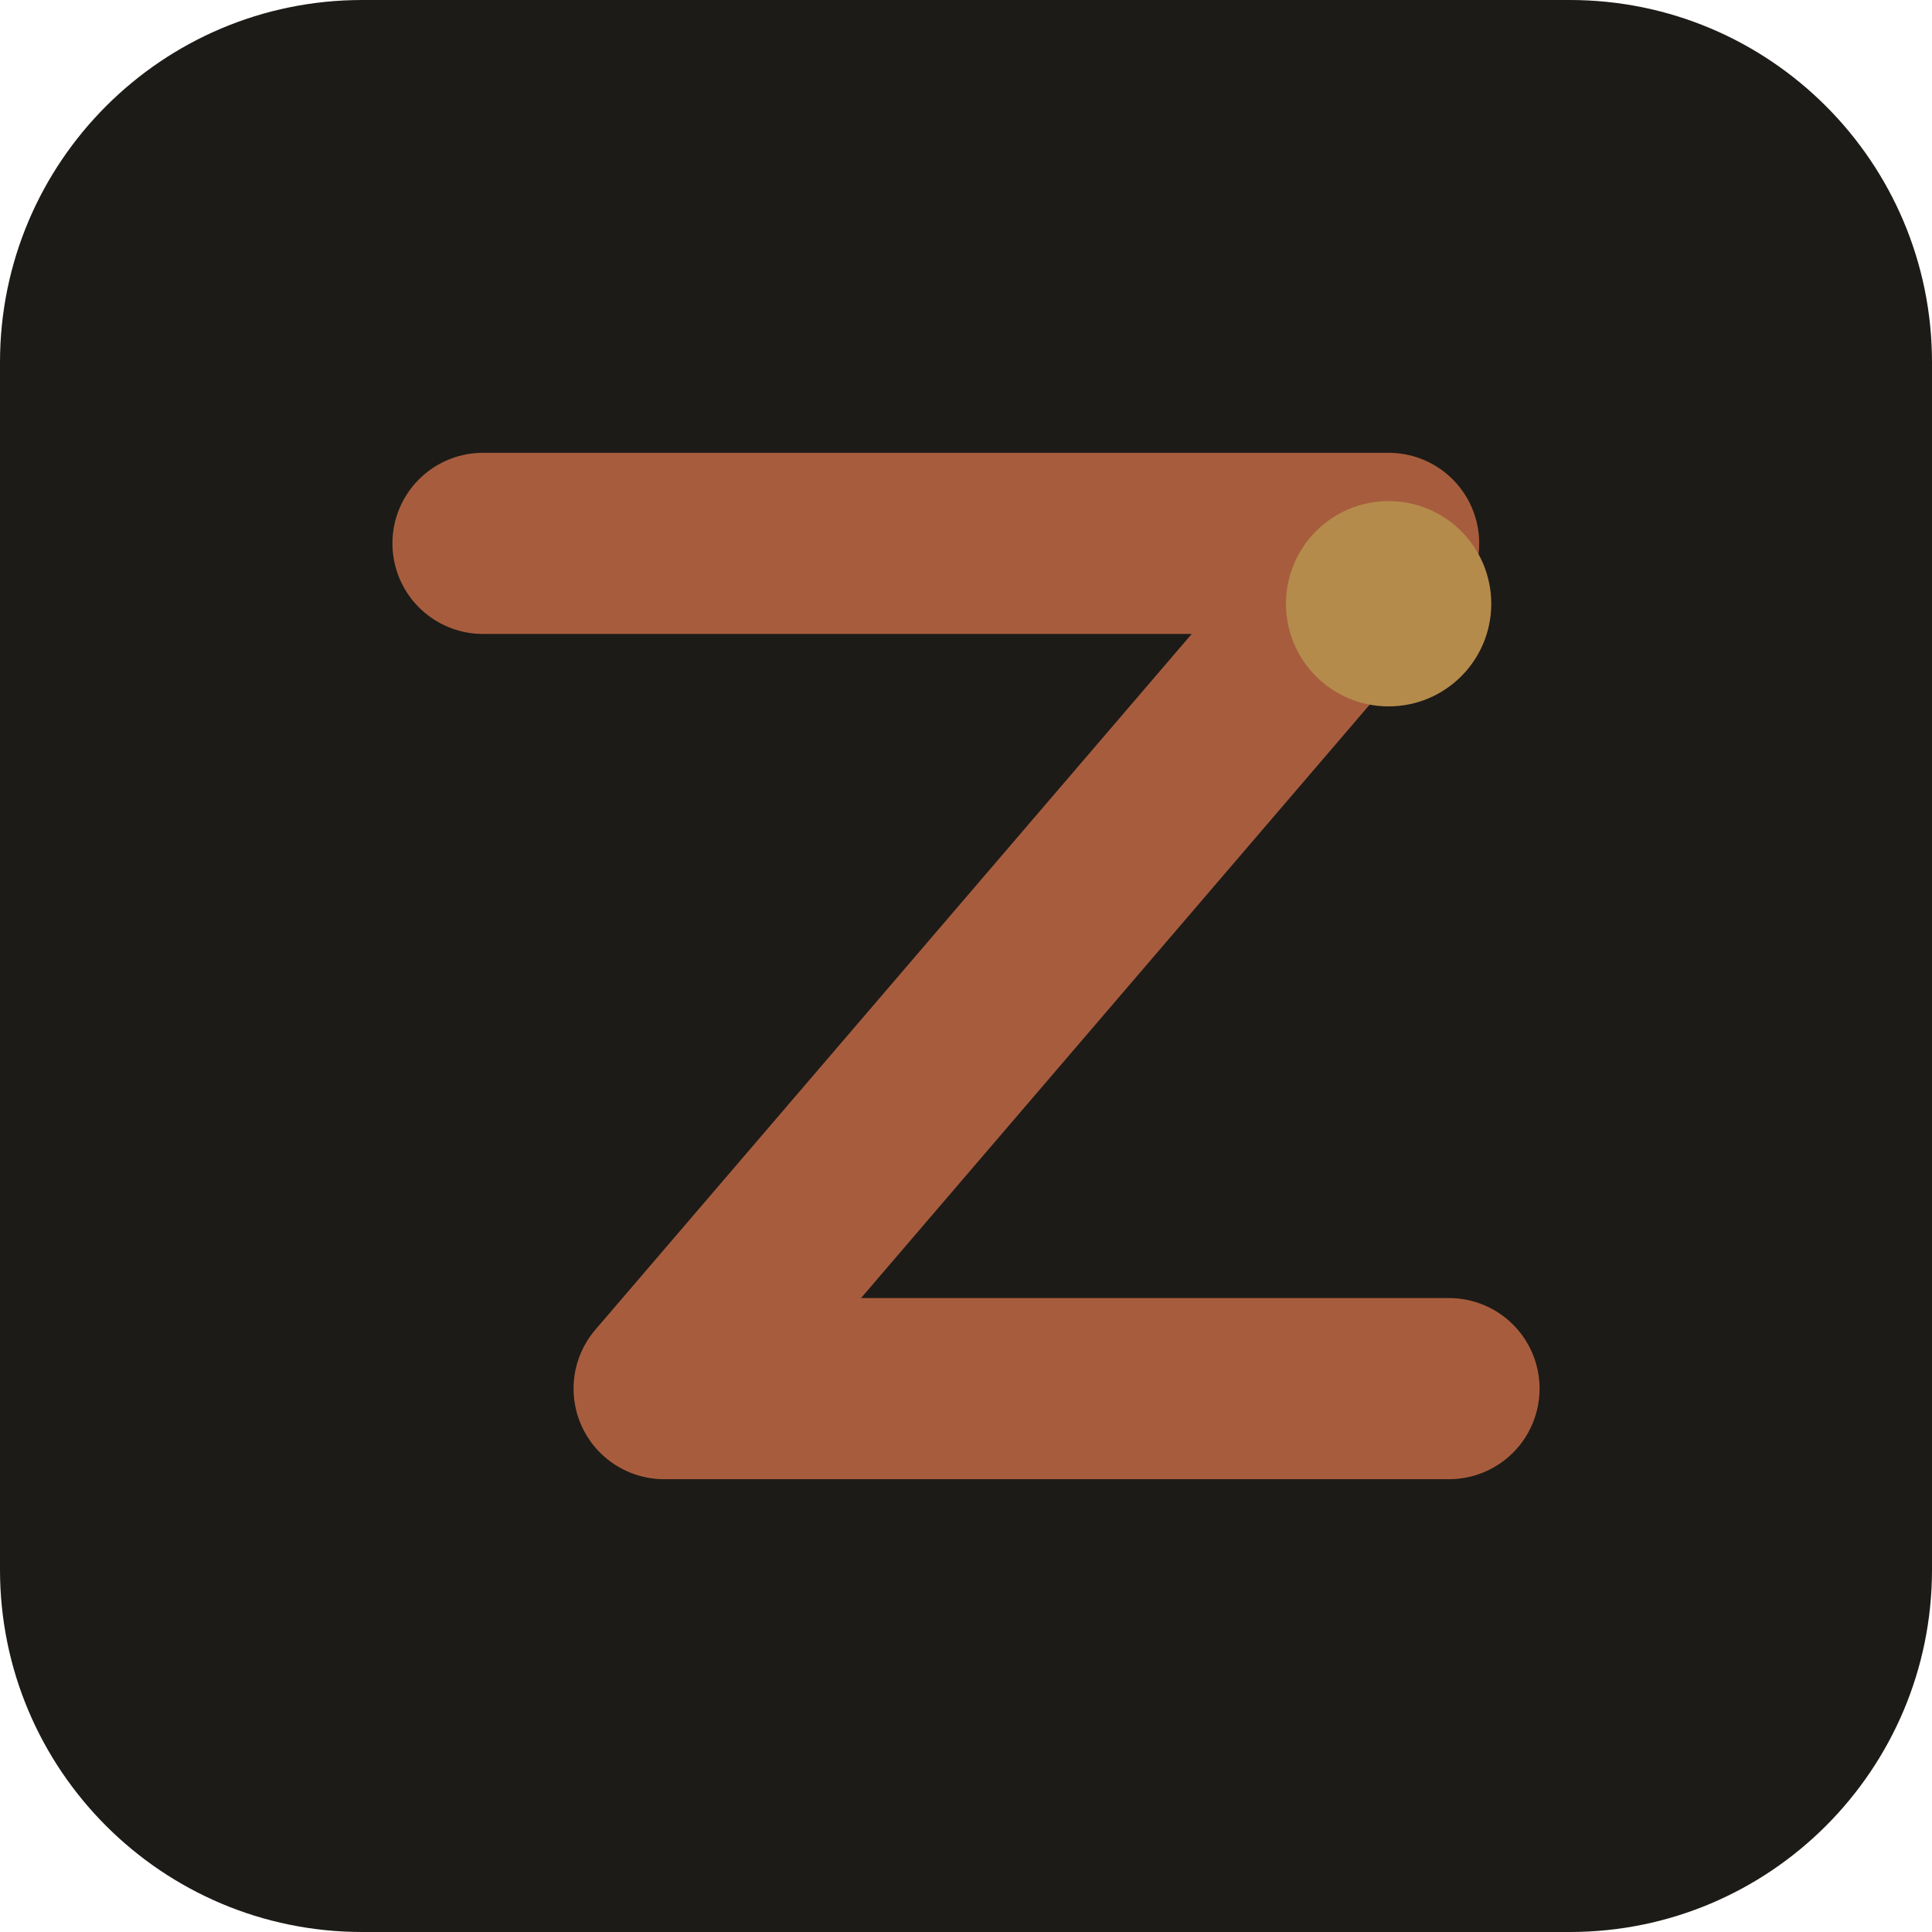
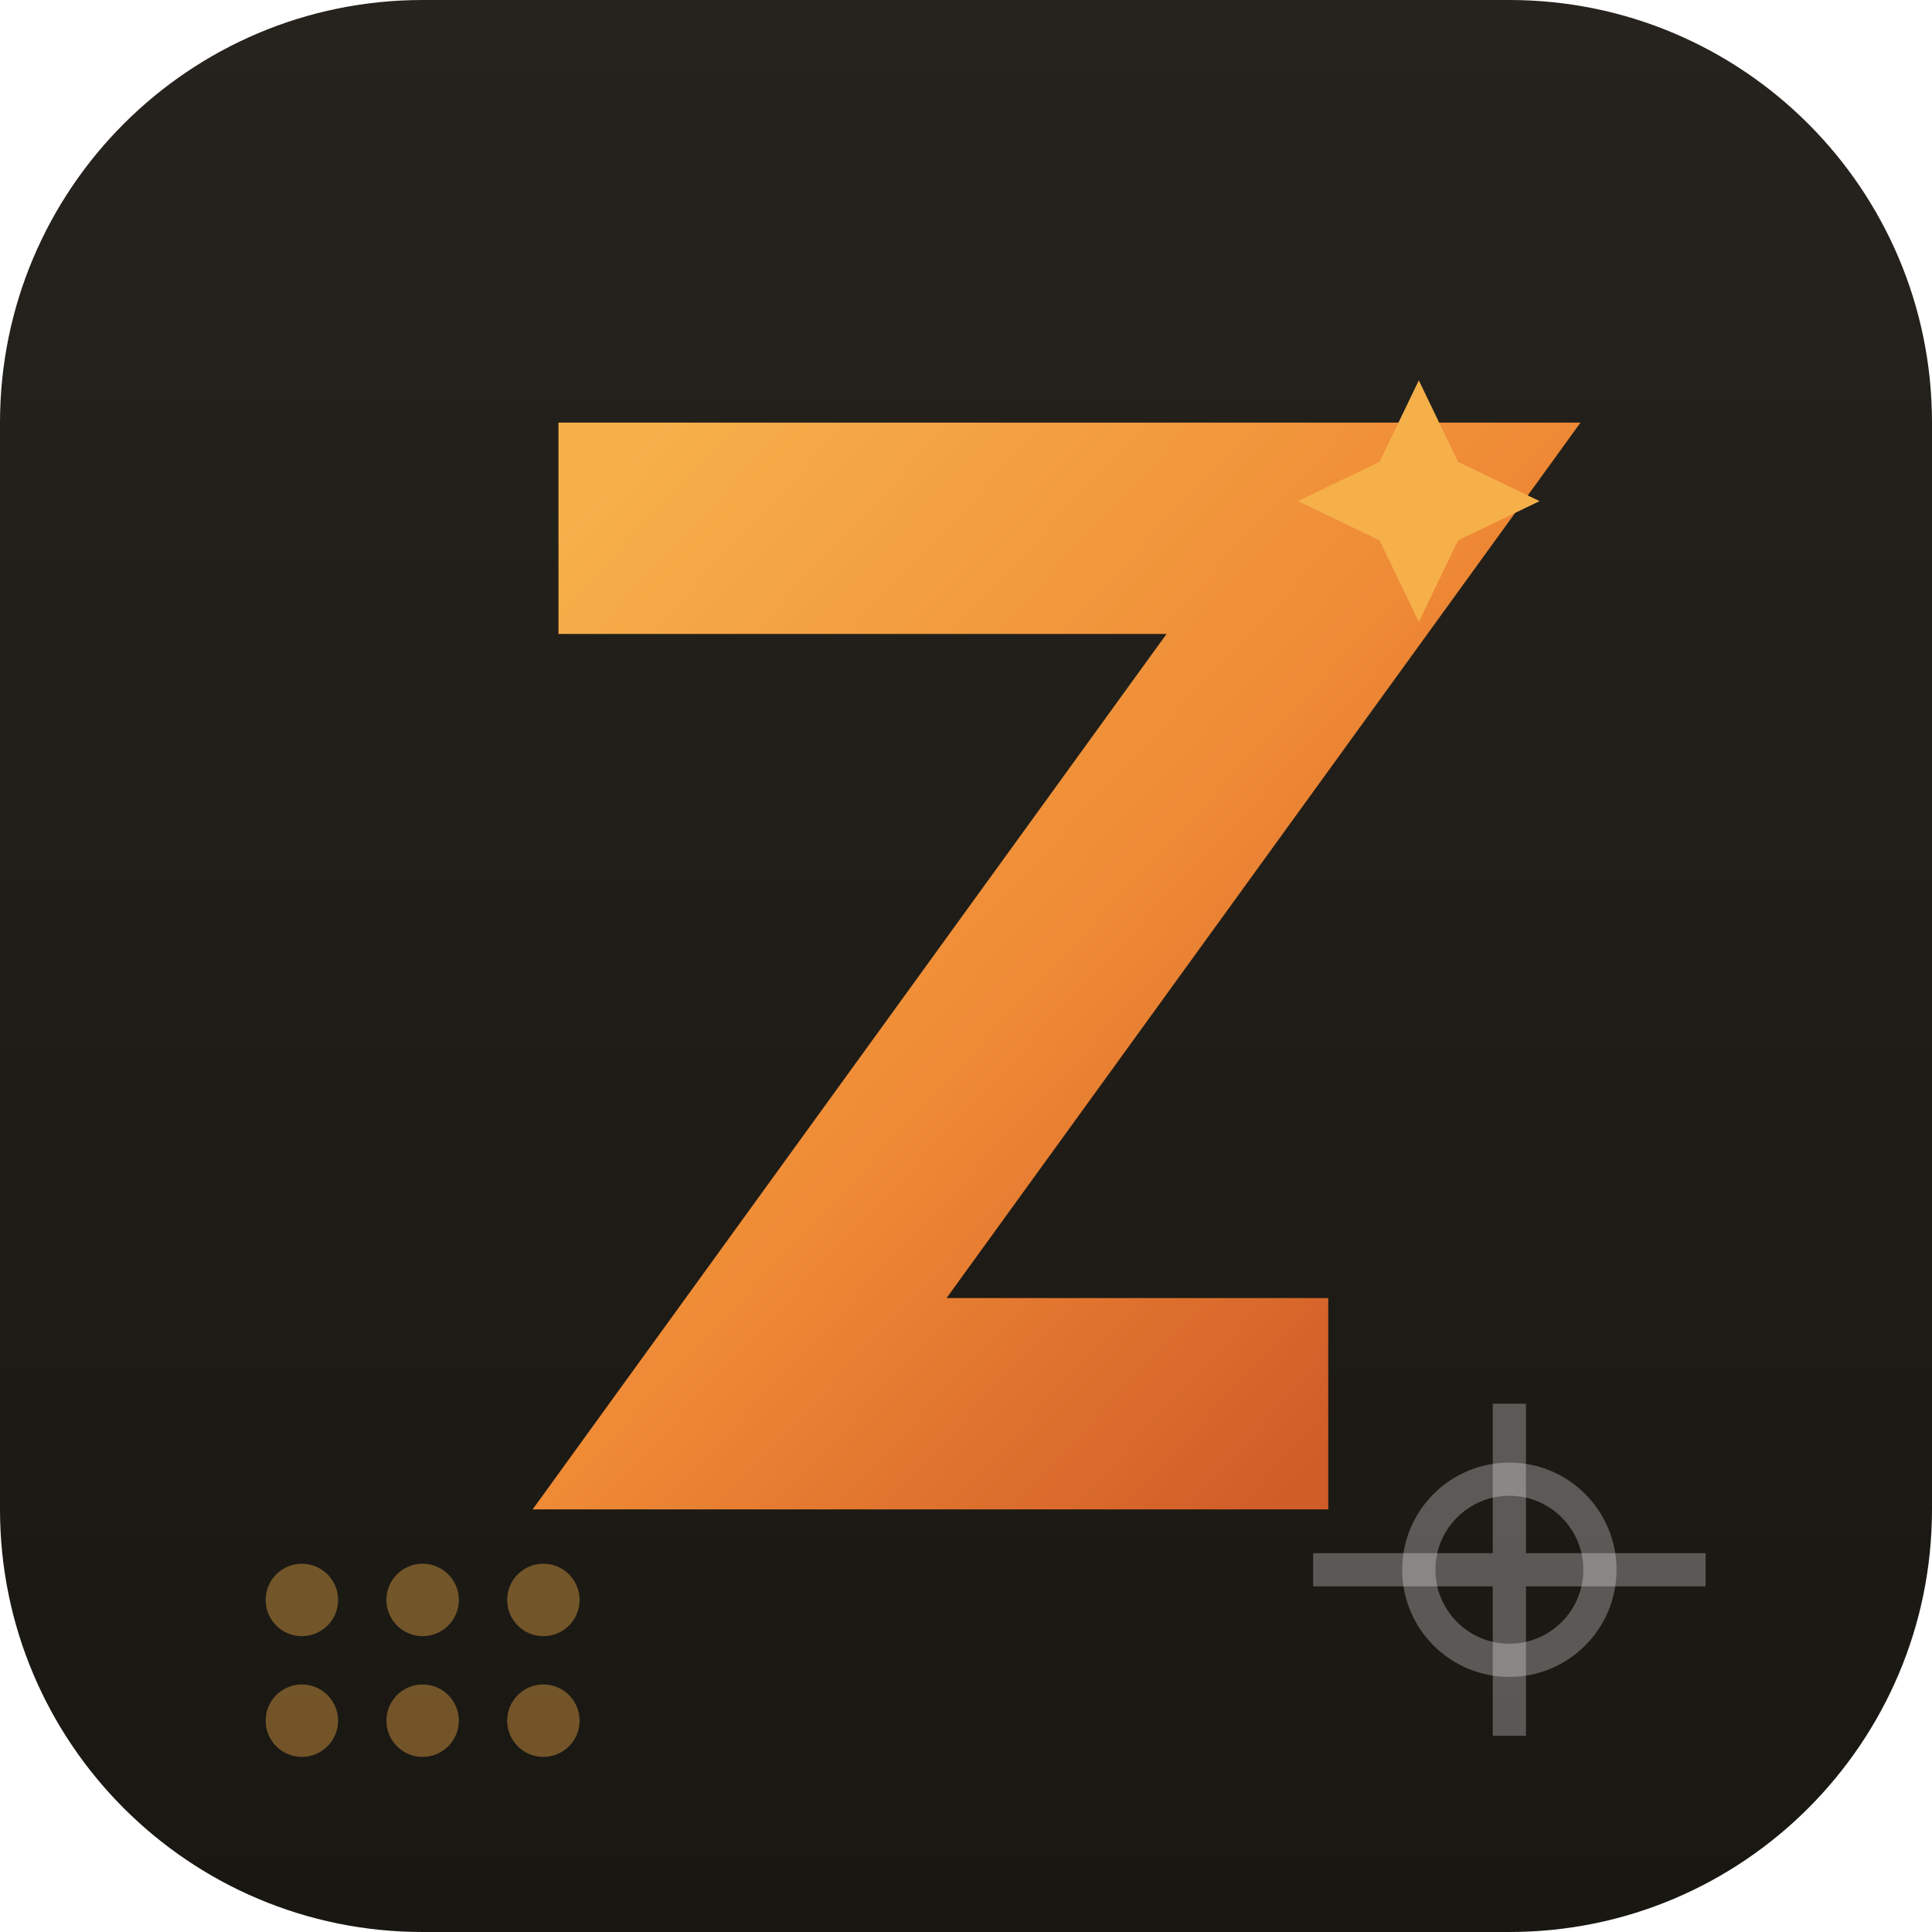
<svg xmlns="http://www.w3.org/2000/svg" viewBox="0 0 64 64">
-   <rect width="64" height="64" rx="12" fill="#1d1b18" />
-   <path d="M16 18 L46 18 L22 46 L48 46" fill="none" stroke="#a75d3d" stroke-width="6" stroke-linecap="round" stroke-linejoin="round" />
-   <circle cx="46" cy="20" r="3.4" fill="#b58b4b" />
+   <defs>
+     <linearGradient id="bg" x1="0" y1="0" x2="0" y2="1">
+       <stop offset="0" stop-color="#26231e" />
+       <stop offset="1" stop-color="#191712" />
+     </linearGradient>
+     <linearGradient id="zgrad" x1="0" y1="0" x2="1" y2="1">
+       <stop offset="0" stop-color="#f6b04a" />
+       <stop offset="0.55" stop-color="#ef8a35" />
+       <stop offset="1" stop-color="#d05c28" />
+     </linearGradient>
+     <filter id="grain" x="0" y="0" width="100%" height="100%">
+       <feTurbulence type="fractalNoise" baseFrequency="0.9" numOctaves="2" stitchTiles="stitch" result="n" />
+       <feColorMatrix in="n" type="matrix" values="0 0 0 0 0.95  0 0 0 0 0.9  0 0 0 0 0.8  0 0 0 0.14 0" />
+     </filter>
+   </defs>
+   <rect width="64" height="64" rx="14" fill="url(#bg)" />
+   <rect width="64" height="64" rx="14" fill="url(#grain)" opacity="0.55" />
+   <path d="M18.5 17.5 H45.5 L24.5 46.5 H44" fill="none" stroke="url(#zgrad)" stroke-width="7" stroke-linejoin="miter" stroke-linecap="butt" />
+   <path d="M47 12.6 l1.3 2.7 2.7 1.3 -2.7 1.3 -1.3 2.7 -1.3 -2.7 -2.7 -1.3 2.7 -1.3 z" fill="#f6b04a" />
+   <g stroke="rgba(255,255,255,0.28)" fill="none" stroke-width="1.1">
+     <circle cx="50" cy="52" r="3" />
+     <path d="M50 46.5 V57.5 M43.5 52 H56.5" />
+   </g>
+   <g fill="rgba(246,176,74,0.4)">
+     <circle cx="10" cy="53" r="1.2" />
+     <circle cx="14" cy="53" r="1.2" />
+     <circle cx="10" cy="57" r="1.2" />
+     <circle cx="14" cy="57" r="1.2" />
+     <circle cx="18" cy="53" r="1.2" />
+     <circle cx="18" cy="57" r="1.2" />
+   </g>
</svg>
